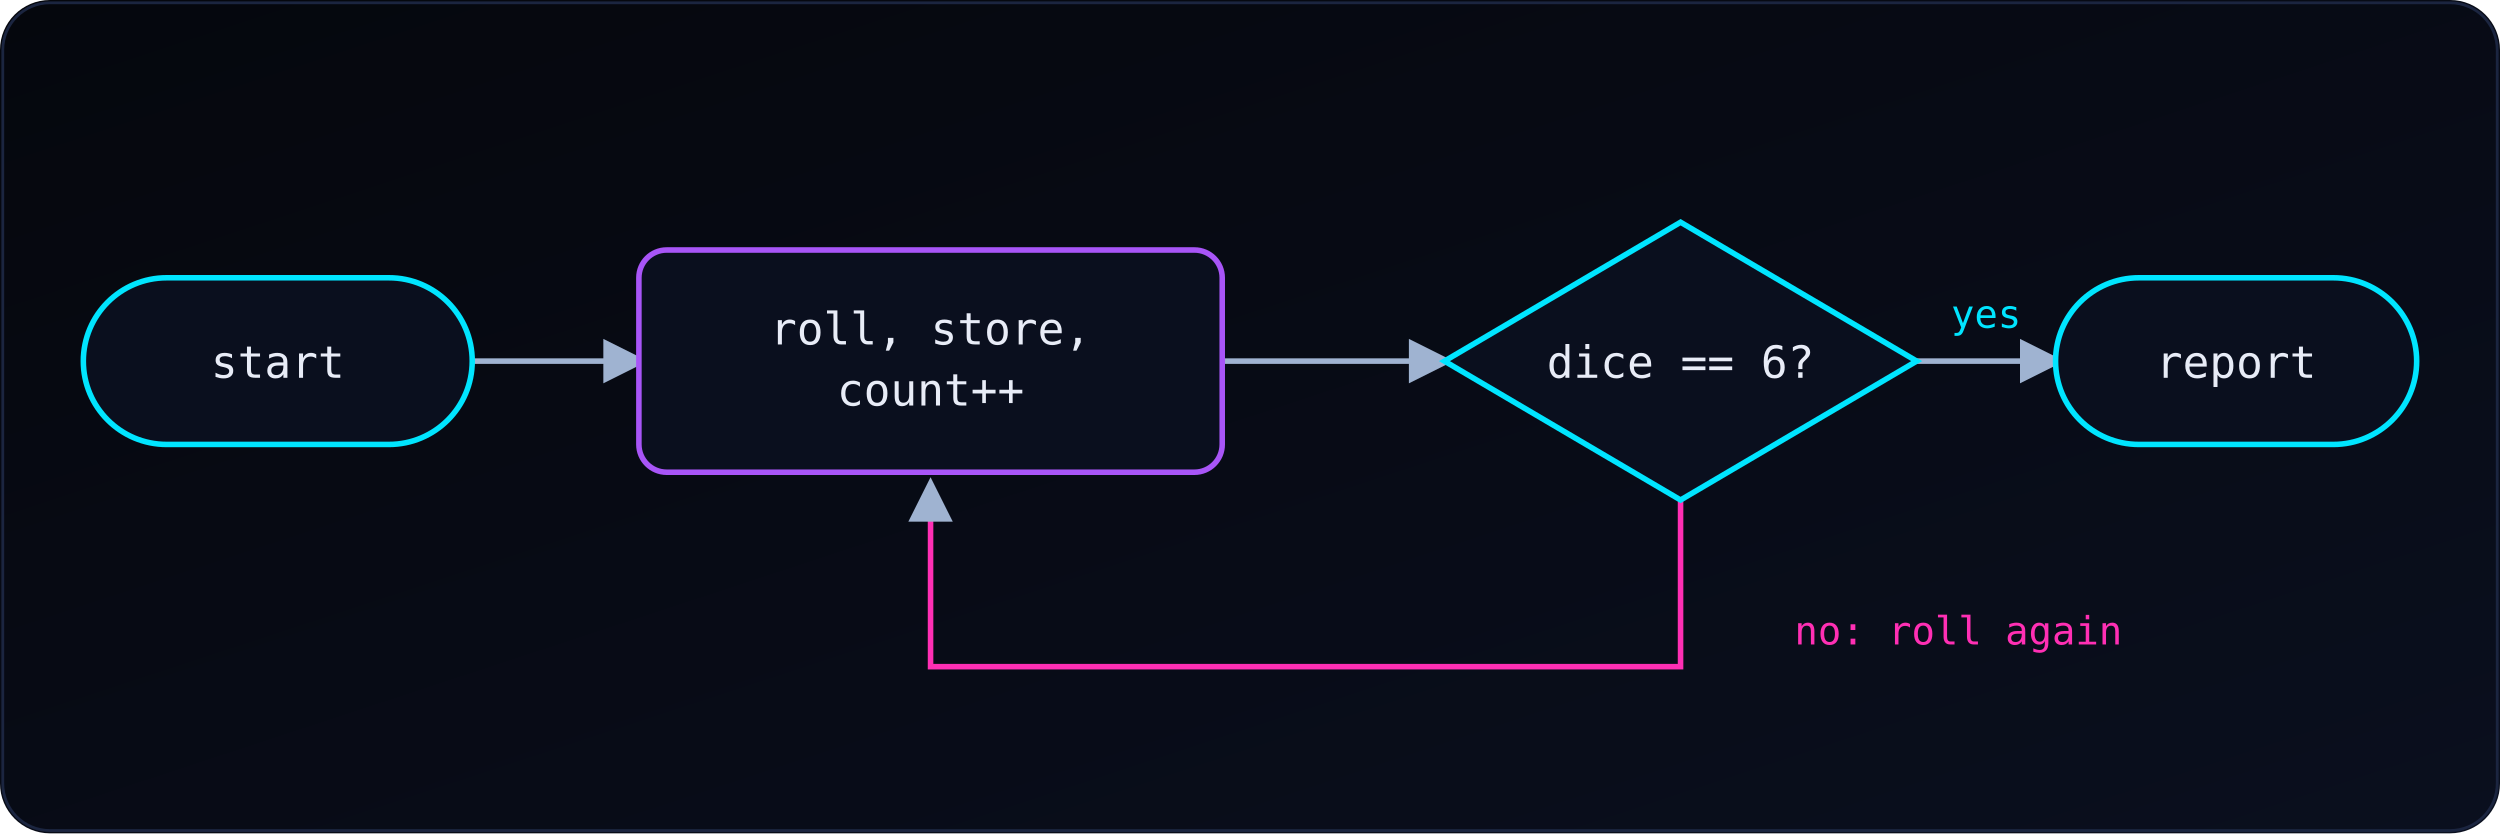
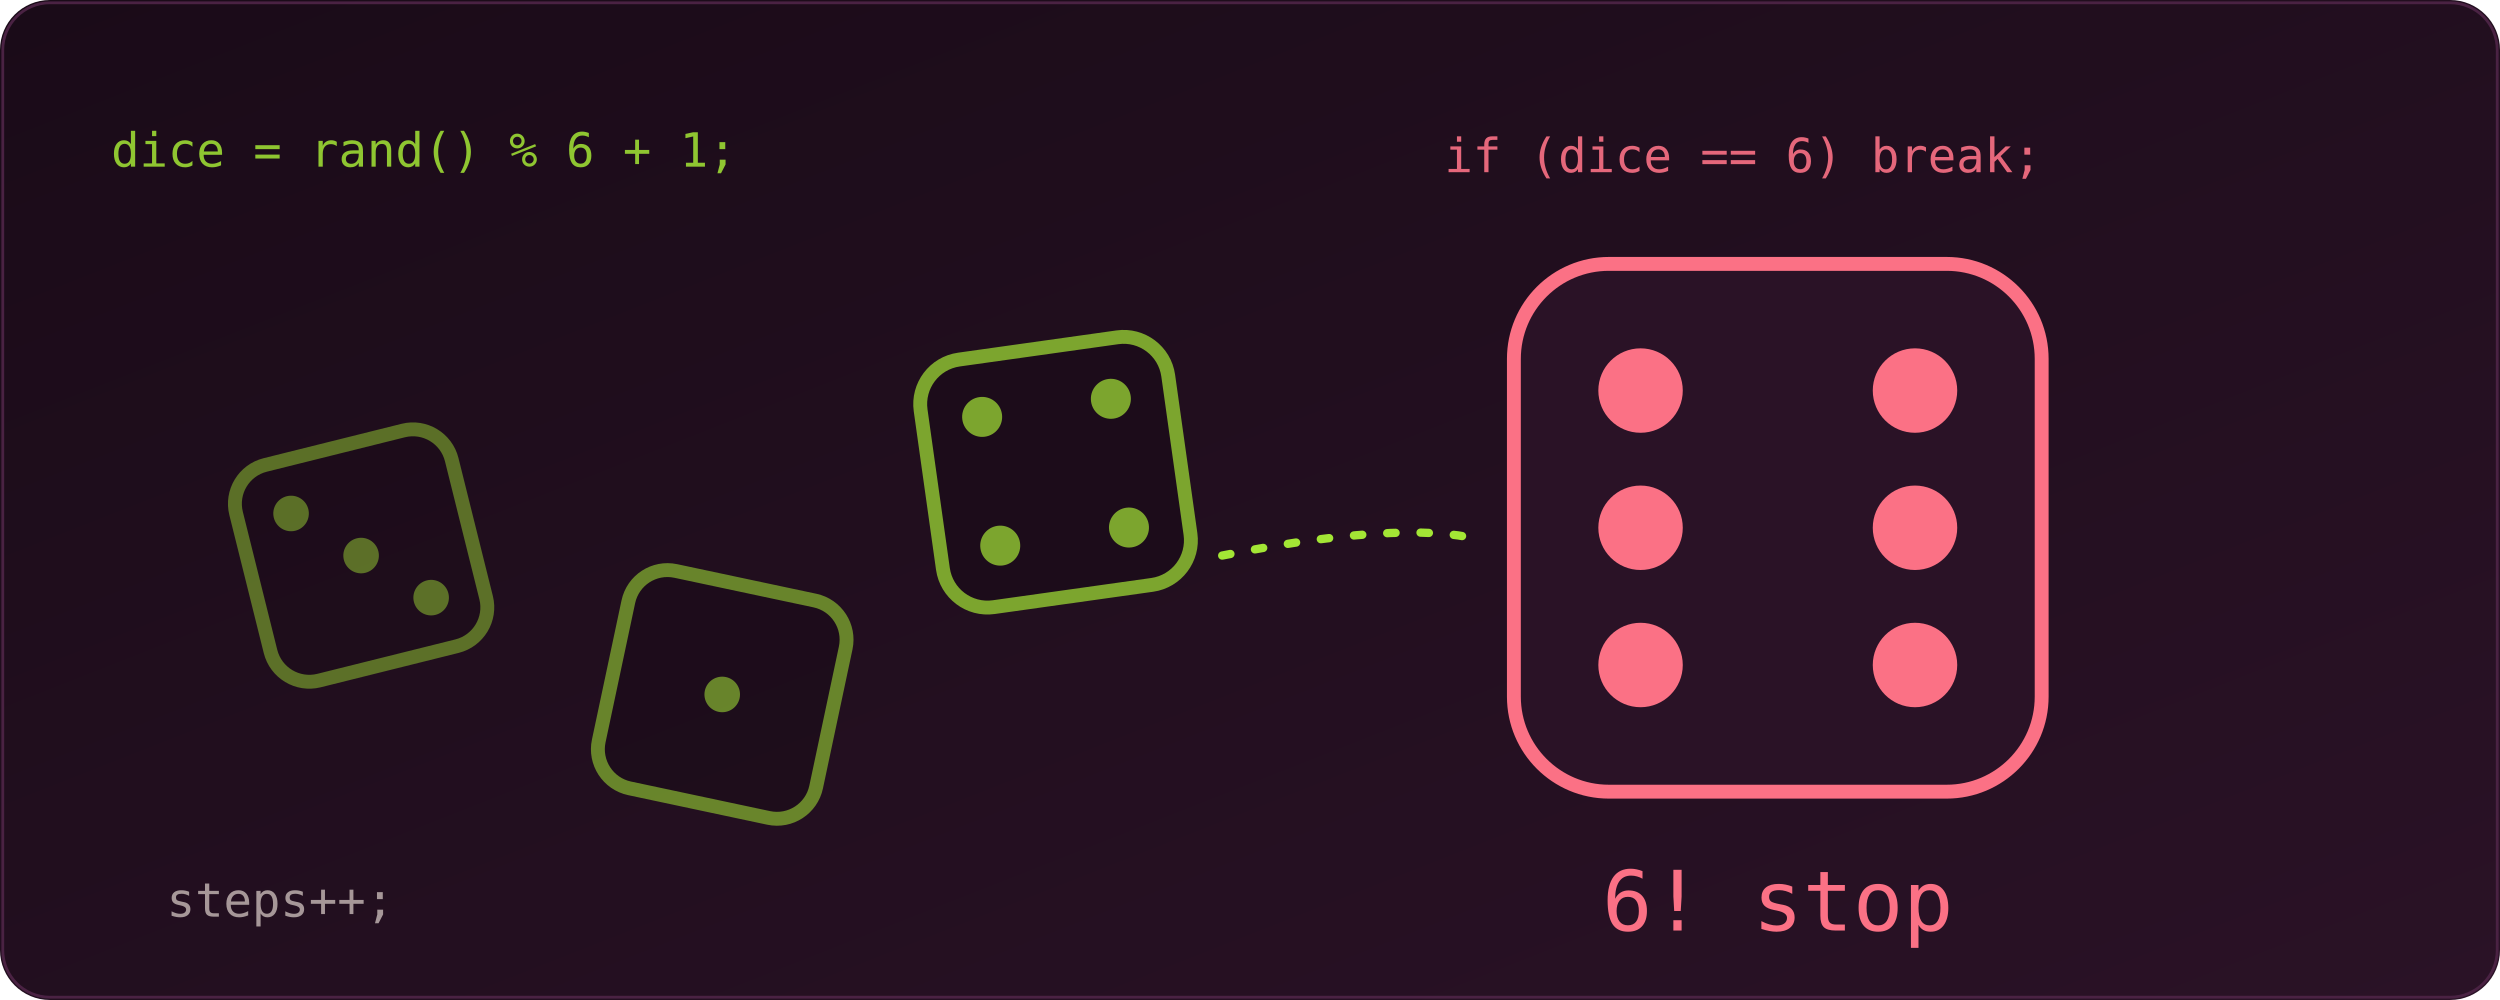
- <svg xmlns="http://www.w3.org/2000/svg" viewBox="0 0 900 300" role="img" aria-labelledby="t d">
+ <svg xmlns="http://www.w3.org/2000/svg" viewBox="0 0 900 360" role="img" aria-labelledby="t d">
  <defs>
    <linearGradient id="bg" x1="0" y1="0" x2="1" y2="1">
-       <stop offset="0" stop-color="#05070d" />
-       <stop offset="1" stop-color="#0a0f1e" />
+       <stop offset="0" stop-color="#1a0b18" />
+       <stop offset="1" stop-color="#2a1226" />
    </linearGradient>
-     <marker id="arrow" viewBox="0 0 10 10" refX="8" refY="5" markerWidth="8" markerHeight="8" orient="auto">
-       <path d="M0,0 L10,5 L0,10 z" fill="#9fb3d1" />
+     <marker id="ar" viewBox="0 0 10 10" refX="8" refY="5" markerWidth="7" markerHeight="7" orient="auto">
+       <path d="M0,0 L10,5 L0,10 z" fill="context-stroke" />
    </marker>
  </defs>
-   <rect width="900" height="300" rx="18" fill="url(#bg)" />
-   <rect x="1" y="1" width="898" height="298" rx="17" fill="none" stroke="#1b2540" />
-   <g font-family="'JetBrains Mono','Fira Code',Consolas,monospace" text-anchor="middle" font-size="16" fill="#e8ecf7">
-     <g fill="none" stroke="#9fb3d1" stroke-width="2">
-       <path d="M170 130 H230" marker-end="url(#arrow)" />
-       <path d="M440 130 H520" marker-end="url(#arrow)" />
-       <path d="M690 130 H740" marker-end="url(#arrow)" />
-       <path d="M605 175 V240 H335 V175" stroke="#ff2fb4" marker-end="url(#arrow)" />
+   <rect width="900" height="360" rx="18" fill="url(#bg)" />
+   <rect x="1" y="1" width="898" height="358" rx="17" fill="none" stroke="#4a2243" />
+   <g font-family="'JetBrains Mono','Fira Code',Consolas,monospace" fill="#fdf2e9">
+     <g opacity="0.45" transform="rotate(-14 130 200)">
+       <rect x="90.0" y="160.0" width="80" height="80" rx="14.4" fill="#1a0b18" stroke="#a3e635" stroke-width="5" />
+       <circle cx="109.2" cy="179.2" r="6.4" fill="#a3e635" />
+       <circle cx="130" cy="200" r="6.4" fill="#a3e635" />
+       <circle cx="150.8" cy="220.8" r="6.4" fill="#a3e635" />
    </g>
-     <rect x="30" y="100" width="140" height="60" rx="30" fill="#0a0f1e" stroke="#00e5ff" stroke-width="2" />
-     <text x="100" y="136">start</text>
-     <rect x="230" y="90" width="210" height="80" rx="10" fill="#0a0f1e" stroke="#a855f7" stroke-width="2" />
-     <text x="335" y="124">roll, store,</text>
-     <text x="335" y="146">count++</text>
-     <polygon points="605,80 690,130 605,180 520,130" fill="#0a0f1e" stroke="#00e5ff" stroke-width="2" />
-     <text x="605" y="136">dice == 6?</text>
-     <rect x="740" y="100" width="130" height="60" rx="30" fill="#0a0f1e" stroke="#00e5ff" stroke-width="2" />
-     <text x="805" y="136">report</text>
-     <text x="715" y="118" fill="#00e5ff" font-size="14">yes</text>
-     <text x="705" y="232" fill="#ff2fb4" font-size="14">no: roll again</text>
+     <g opacity="0.55" transform="rotate(12 260 250)">
+       <rect x="220.0" y="210.0" width="80" height="80" rx="14.4" fill="#1a0b18" stroke="#a3e635" stroke-width="5" />
+       <circle cx="260" cy="250" r="6.4" fill="#a3e635" />
+     </g>
+     <g opacity="0.7" transform="rotate(-8 380 170)">
+       <rect x="335.0" y="125.0" width="90" height="90" rx="16.2" fill="#1a0b18" stroke="#a3e635" stroke-width="5" />
+       <circle cx="356.6" cy="146.6" r="7.2" fill="#a3e635" />
+       <circle cx="403.4" cy="146.6" r="7.2" fill="#a3e635" />
+       <circle cx="356.6" cy="193.4" r="7.2" fill="#a3e635" />
+       <circle cx="403.4" cy="193.4" r="7.2" fill="#a3e635" />
+     </g>
+     <g opacity="1" transform="rotate(0 640 190)">
+       <rect x="545.0" y="95.0" width="190" height="190" rx="34.2" fill="#2a1226" stroke="#fb7185" stroke-width="5" />
+       <circle cx="590.6" cy="140.6" r="15.2" fill="#fb7185" />
+       <circle cx="689.4" cy="140.6" r="15.2" fill="#fb7185" />
+       <circle cx="590.6" cy="190" r="15.2" fill="#fb7185" />
+       <circle cx="689.4" cy="190" r="15.2" fill="#fb7185" />
+       <circle cx="590.6" cy="239.4" r="15.2" fill="#fb7185" />
+       <circle cx="689.4" cy="239.4" r="15.2" fill="#fb7185" />
+     </g>
+     <path d="M440 200 C490 190 520 190 535 195" fill="none" stroke="#a3e635" stroke-width="3" stroke-dasharray="3 9" stroke-linecap="round" />
+     <g font-size="17">
+       <text x="40" y="60" fill="#a3e635" opacity=".85">dice = rand() % 6 + 1;</text>
+       <text x="520" y="62" fill="#fb7185" opacity=".9">if (dice == 6) break;</text>
+       <text x="60" y="330" fill="#fdf2e9" opacity=".6">steps++;</text>
+     </g>
+     <text x="640" y="335" font-size="30" text-anchor="middle" fill="#fb7185">6! stop</text>
  </g>
</svg>
